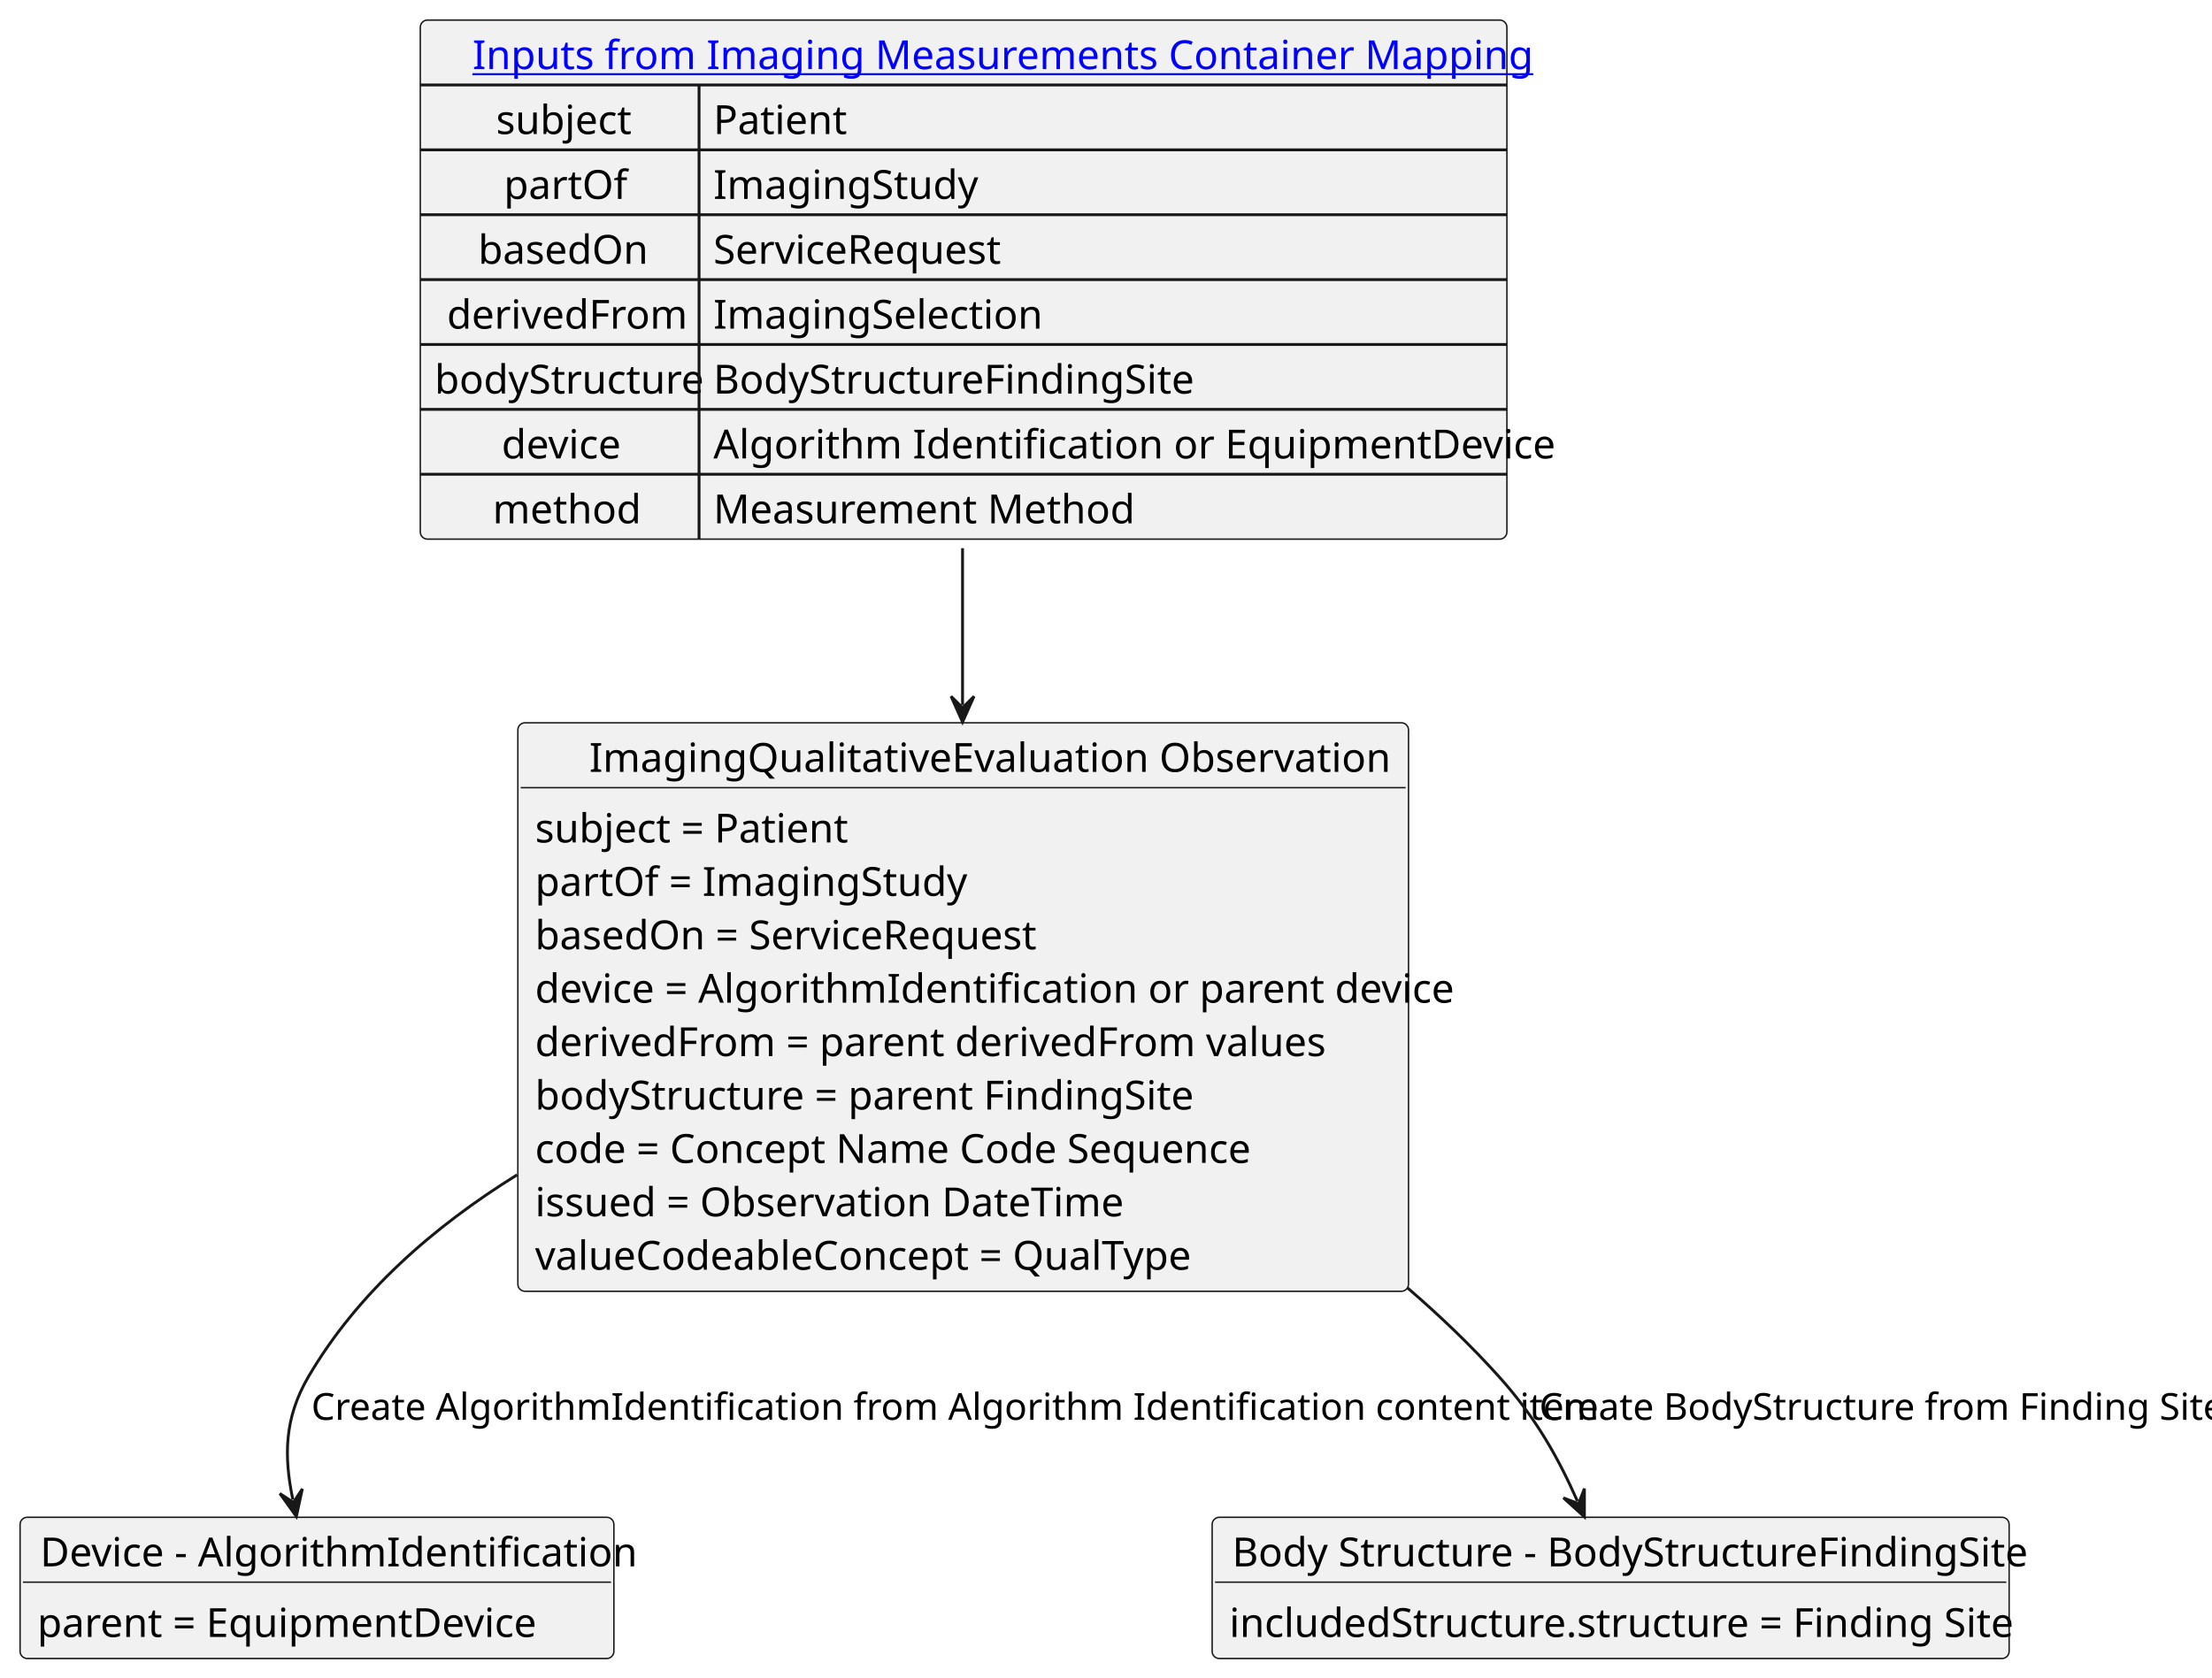
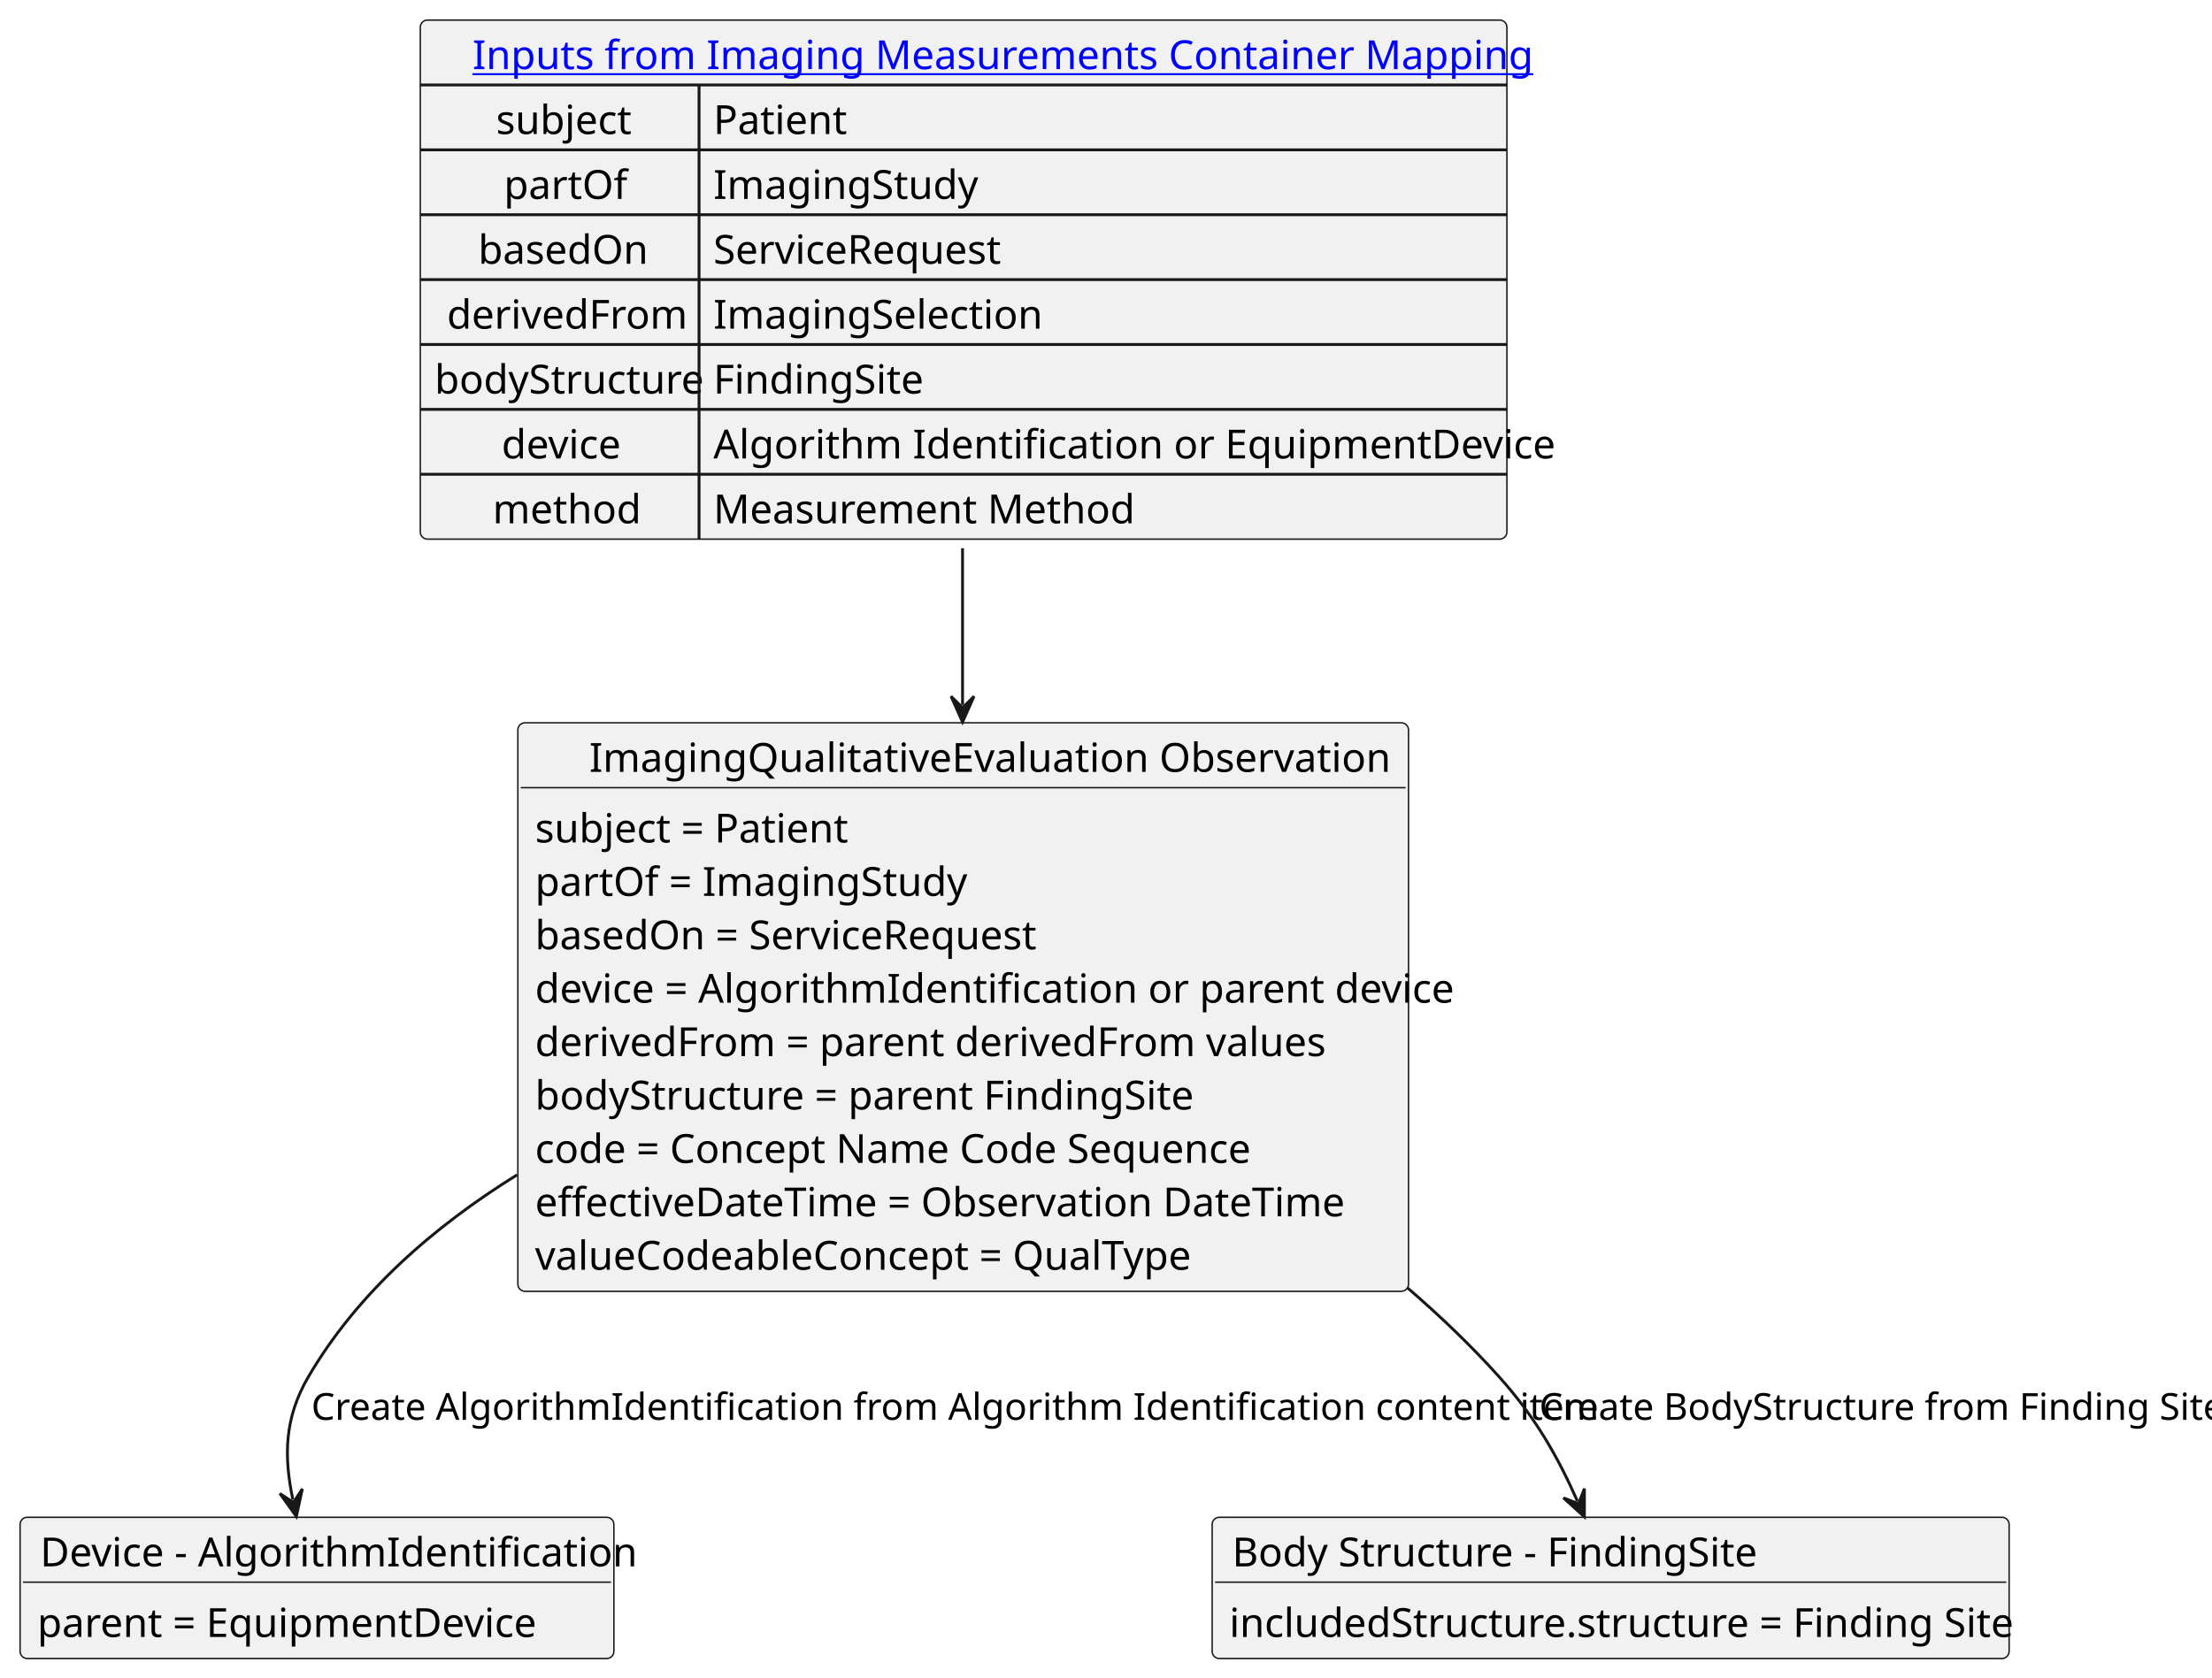
<svg xmlns="http://www.w3.org/2000/svg" xmlns:xlink="http://www.w3.org/1999/xlink" contentStyleType="text/css" data-diagram-type="CLASS" height="585px" preserveAspectRatio="none" style="width:771px;height:585px;background:#FFFFFF;" version="1.1" viewBox="0 0 771 585" width="771px" zoomAndPan="magnify">
  <defs />
  <g>
    <g class="entity" data-entity="inputs" data-source-line="2" data-uid="ent0002" id="entity_inputs">
      <rect fill="#F1F1F1" height="180.969" rx="2.5" ry="2.5" style="stroke:#181818;stroke-width:0.5;" width="378.736" x="146.5" y="7" />
      <a href="mapping.html#imaging-measurements-container-mapping" target="_top" title="mapping.html#imaging-measurements-container-mapping" xlink:actuate="onRequest" xlink:href="mapping.html#imaging-measurements-container-mapping" xlink:show="new" xlink:title="mapping.html#imaging-measurements-container-mapping" xlink:type="simple">
        <text fill="#0000FF" font-family="sans-serif" font-size="14" lengthAdjust="spacing" text-decoration="underline" textLength="342.392" x="164.672" y="24.107">Inputs from Imaging Measurements Container Mapping</text>
      </a>
      <line style="stroke:#181818;stroke-width:1;" x1="146.5" x2="525.236" y1="29.621" y2="29.621" />
      <text fill="#000000" font-family="sans-serif" font-size="14" lengthAdjust="spacing" textLength="44.358" x="172.9" y="46.728">subject</text>
      <text fill="#000000" font-family="sans-serif" font-size="14" lengthAdjust="spacing" textLength="43.586" x="248.658" y="46.728">Patient</text>
      <line style="stroke:#181818;stroke-width:1;" x1="243.658" x2="243.658" y1="29.621" y2="52.242" />
      <line style="stroke:#181818;stroke-width:1;" x1="146.5" x2="525.236" y1="52.242" y2="52.242" />
      <text fill="#000000" font-family="sans-serif" font-size="14" lengthAdjust="spacing" textLength="38.903" x="175.627" y="69.35">partOf</text>
      <text fill="#000000" font-family="sans-serif" font-size="14" lengthAdjust="spacing" textLength="85.606" x="248.658" y="69.35">ImagingStudy</text>
      <line style="stroke:#181818;stroke-width:1;" x1="243.658" x2="243.658" y1="52.242" y2="74.863" />
      <line style="stroke:#181818;stroke-width:1;" x1="146.5" x2="525.236" y1="74.863" y2="74.863" />
      <text fill="#000000" font-family="sans-serif" font-size="14" lengthAdjust="spacing" textLength="56.82" x="166.669" y="91.971">basedOn</text>
      <text fill="#000000" font-family="sans-serif" font-size="14" lengthAdjust="spacing" textLength="98.827" x="248.658" y="91.971">ServiceRequest</text>
      <line style="stroke:#181818;stroke-width:1;" x1="243.658" x2="243.658" y1="74.863" y2="97.484" />
      <line style="stroke:#181818;stroke-width:1;" x1="146.5" x2="525.236" y1="97.484" y2="97.484" />
      <text fill="#000000" font-family="sans-serif" font-size="14" lengthAdjust="spacing" textLength="78.579" x="155.79" y="114.592">derivedFrom</text>
      <text fill="#000000" font-family="sans-serif" font-size="14" lengthAdjust="spacing" textLength="107.399" x="248.658" y="114.592">ImagingSelection</text>
      <line style="stroke:#181818;stroke-width:1;" x1="243.658" x2="243.658" y1="97.484" y2="120.106" />
      <line style="stroke:#181818;stroke-width:1;" x1="146.5" x2="525.236" y1="120.106" y2="120.106" />
      <text fill="#000000" font-family="sans-serif" font-size="14" lengthAdjust="spacing" textLength="87.158" x="151.5" y="137.213">bodyStructure</text>
-       <text fill="#000000" font-family="sans-serif" font-size="14" lengthAdjust="spacing" textLength="158.751" x="248.658" y="137.213">BodyStructureFindingSite</text>
+       <text fill="#000000" font-family="sans-serif" font-size="14" lengthAdjust="spacing" textLength="158.751" x="248.658" y="137.213">FindingSite</text>
      <line style="stroke:#181818;stroke-width:1;" x1="243.658" x2="243.658" y1="120.106" y2="142.727" />
      <line style="stroke:#181818;stroke-width:1;" x1="146.5" x2="525.236" y1="142.727" y2="142.727" />
      <text fill="#000000" font-family="sans-serif" font-size="14" lengthAdjust="spacing" textLength="40.469" x="174.845" y="159.834">device</text>
      <text fill="#000000" font-family="sans-serif" font-size="14" lengthAdjust="spacing" textLength="271.578" x="248.658" y="159.834">Algorithm Identification or EquipmentDevice</text>
      <line style="stroke:#181818;stroke-width:1;" x1="243.658" x2="243.658" y1="142.727" y2="165.348" />
      <line style="stroke:#181818;stroke-width:1;" x1="146.5" x2="525.236" y1="165.348" y2="165.348" />
      <text fill="#000000" font-family="sans-serif" font-size="14" lengthAdjust="spacing" textLength="46.696" x="171.731" y="182.455">method</text>
      <text fill="#000000" font-family="sans-serif" font-size="14" lengthAdjust="spacing" textLength="136.179" x="248.658" y="182.455">Measurement Method</text>
      <line style="stroke:#181818;stroke-width:1;" x1="243.658" x2="243.658" y1="165.348" y2="187.969" />
    </g>
    <g class="entity" data-entity="AlgorithmIdentification" data-source-line="12" data-uid="ent0003" id="entity_AlgorithmIdentification">
      <rect fill="#F1F1F1" height="49.242" rx="2.5" ry="2.5" style="stroke:#181818;stroke-width:0.5;" width="206.972" x="7" y="529" />
      <text fill="#000000" font-family="sans-serif" font-size="14" lengthAdjust="spacing" textLength="192.972" x="14" y="546.107">Device - AlgorithmIdentification</text>
      <line style="stroke:#181818;stroke-width:0.5;" x1="8" x2="212.972" y1="551.621" y2="551.621" />
      <text fill="#000000" font-family="sans-serif" font-size="14" lengthAdjust="spacing" textLength="165.375" x="13" y="570.729">parent = EquipmentDevice</text>
    </g>
-     <g class="entity" data-entity="BodyStructureFindingSite" data-source-line="16" data-uid="ent0004" id="entity_BodyStructureFindingSite">
+     <g class="entity" data-entity="FindingSite" data-source-line="16" data-uid="ent0004" id="entity_FindingSite">
      <rect fill="#F1F1F1" height="49.242" rx="2.5" ry="2.5" style="stroke:#181818;stroke-width:0.5;" width="277.792" x="422.5" y="529" />
-       <text fill="#000000" font-family="sans-serif" font-size="14" lengthAdjust="spacing" textLength="263.792" x="429.5" y="546.107">Body Structure - BodyStructureFindingSite</text>
+       <text fill="#000000" font-family="sans-serif" font-size="14" lengthAdjust="spacing" textLength="263.792" x="429.5" y="546.107">Body Structure - FindingSite</text>
      <line style="stroke:#181818;stroke-width:0.5;" x1="423.5" x2="699.292" y1="551.621" y2="551.621" />
      <text fill="#000000" font-family="sans-serif" font-size="14" lengthAdjust="spacing" textLength="257.188" x="428.5" y="570.729">includedStructure.structure = Finding Site</text>
    </g>
    <g class="entity" data-entity="imagingQualitativeEvaluation" data-source-line="20" data-uid="ent0005" id="entity_imagingQualitativeEvaluation">
      <rect fill="#F1F1F1" height="198.211" rx="2.5" ry="2.5" style="stroke:#181818;stroke-width:0.5;" width="310.443" x="180.5" y="252" />
      <text fill="#000000" font-family="sans-serif" font-size="14" lengthAdjust="spacing" textLength="260.702" x="205.371" y="269.107">ImagingQualitativeEvaluation Observation</text>
      <line style="stroke:#181818;stroke-width:0.5;" x1="181.5" x2="489.943" y1="274.621" y2="274.621" />
      <text fill="#000000" font-family="sans-serif" font-size="14" lengthAdjust="spacing" textLength="103.899" x="186.5" y="293.728">subject = Patient</text>
      <text fill="#000000" font-family="sans-serif" font-size="14" lengthAdjust="spacing" textLength="140.465" x="186.5" y="312.35">partOf = ImagingStudy</text>
      <text fill="#000000" font-family="sans-serif" font-size="14" lengthAdjust="spacing" textLength="171.602" x="186.5" y="330.971">basedOn = ServiceRequest</text>
      <text fill="#000000" font-family="sans-serif" font-size="14" lengthAdjust="spacing" textLength="298.443" x="186.5" y="349.592">device = AlgorithmIdentification or parent device</text>
      <text fill="#000000" font-family="sans-serif" font-size="14" lengthAdjust="spacing" textLength="261.058" x="186.5" y="368.213">derivedFrom = parent derivedFrom values</text>
      <text fill="#000000" font-family="sans-serif" font-size="14" lengthAdjust="spacing" textLength="216.74" x="186.5" y="386.834">bodyStructure = parent FindingSite</text>
      <text fill="#000000" font-family="sans-serif" font-size="14" lengthAdjust="spacing" textLength="243.995" x="186.5" y="405.455">code = Concept Name Code Sequence</text>
-       <text fill="#000000" font-family="sans-serif" font-size="14" lengthAdjust="spacing" textLength="196.478" x="186.5" y="424.076">issued = Observation DateTime</text>
+       <text fill="#000000" font-family="sans-serif" font-size="14" lengthAdjust="spacing" textLength="196.478" x="186.5" y="424.076">effectiveDateTime = Observation DateTime</text>
      <text fill="#000000" font-family="sans-serif" font-size="14" lengthAdjust="spacing" textLength="222.202" x="186.5" y="442.697">valueCodeableConcept = QualType</text>
    </g>
    <g class="link" data-entity-1="imagingQualitativeEvaluation" data-entity-2="AlgorithmIdentification" data-source-line="32" data-uid="lnk6" id="link_imagingQualitativeEvaluation_AlgorithmIdentification">
      <path codeLine="32" d="M180.25,409.6 C151.21,427.62 124.64,450.72 107.5,480 C98.97,494.57 98.973,507.875 102.073,522.845" fill="none" id="imagingQualitativeEvaluation-to-AlgorithmIdentification" style="stroke:#181818;stroke-width:1;" />
      <polygon fill="#181818" points="103.29,528.72,105.382,519.096,102.276,523.824,97.548,520.718,103.29,528.72" style="stroke:#181818;stroke-width:1;" />
      <text fill="#000000" font-family="sans-serif" font-size="13" lengthAdjust="spacing" textLength="409.69" x="108.5" y="495.028">Create AlgorithmIdentification from Algorithm Identification content item</text>
    </g>
-     <g class="link" data-entity-1="imagingQualitativeEvaluation" data-entity-2="BodyStructureFindingSite" data-source-line="33" data-uid="lnk7" id="link_imagingQualitativeEvaluation_BodyStructureFindingSite">
-       <path codeLine="33" d="M490.55,448.98 C501.95,458.8 512.77,469.17 522.5,480 C535.4,494.35 543.108,508.245 549.808,523.355" fill="none" id="imagingQualitativeEvaluation-to-BodyStructureFindingSite" style="stroke:#181818;stroke-width:1;" />
+     <g class="link" data-entity-1="imagingQualitativeEvaluation" data-entity-2="FindingSite" data-source-line="33" data-uid="lnk7" id="link_imagingQualitativeEvaluation_FindingSite">
+       <path codeLine="33" d="M490.55,448.98 C501.95,458.8 512.77,469.17 522.5,480 C535.4,494.35 543.108,508.245 549.808,523.355" fill="none" id="imagingQualitativeEvaluation-to-FindingSite" style="stroke:#181818;stroke-width:1;" />
      <polygon fill="#181818" points="552.24,528.84,552.249,518.991,550.213,524.269,544.935,522.234,552.24,528.84" style="stroke:#181818;stroke-width:1;" />
      <text fill="#000000" font-family="sans-serif" font-size="13" lengthAdjust="spacing" textLength="226.878" x="536.5" y="495.028">Create BodyStructure from Finding Site</text>
    </g>
    <g class="link" data-entity-1="inputs" data-entity-2="imagingQualitativeEvaluation" data-source-line="35" data-uid="lnk8" id="link_inputs_imagingQualitativeEvaluation">
      <path codeLine="35" d="M335.5,191.12 C335.5,210.89 335.5,225.82 335.5,245.77" fill="none" id="inputs-to-imagingQualitativeEvaluation" style="stroke:#181818;stroke-width:1;" />
      <polygon fill="#181818" points="335.5,251.77,339.5,242.77,335.5,246.77,331.5,242.77,335.5,251.77" style="stroke:#181818;stroke-width:1;" />
    </g>
  </g>
</svg>
